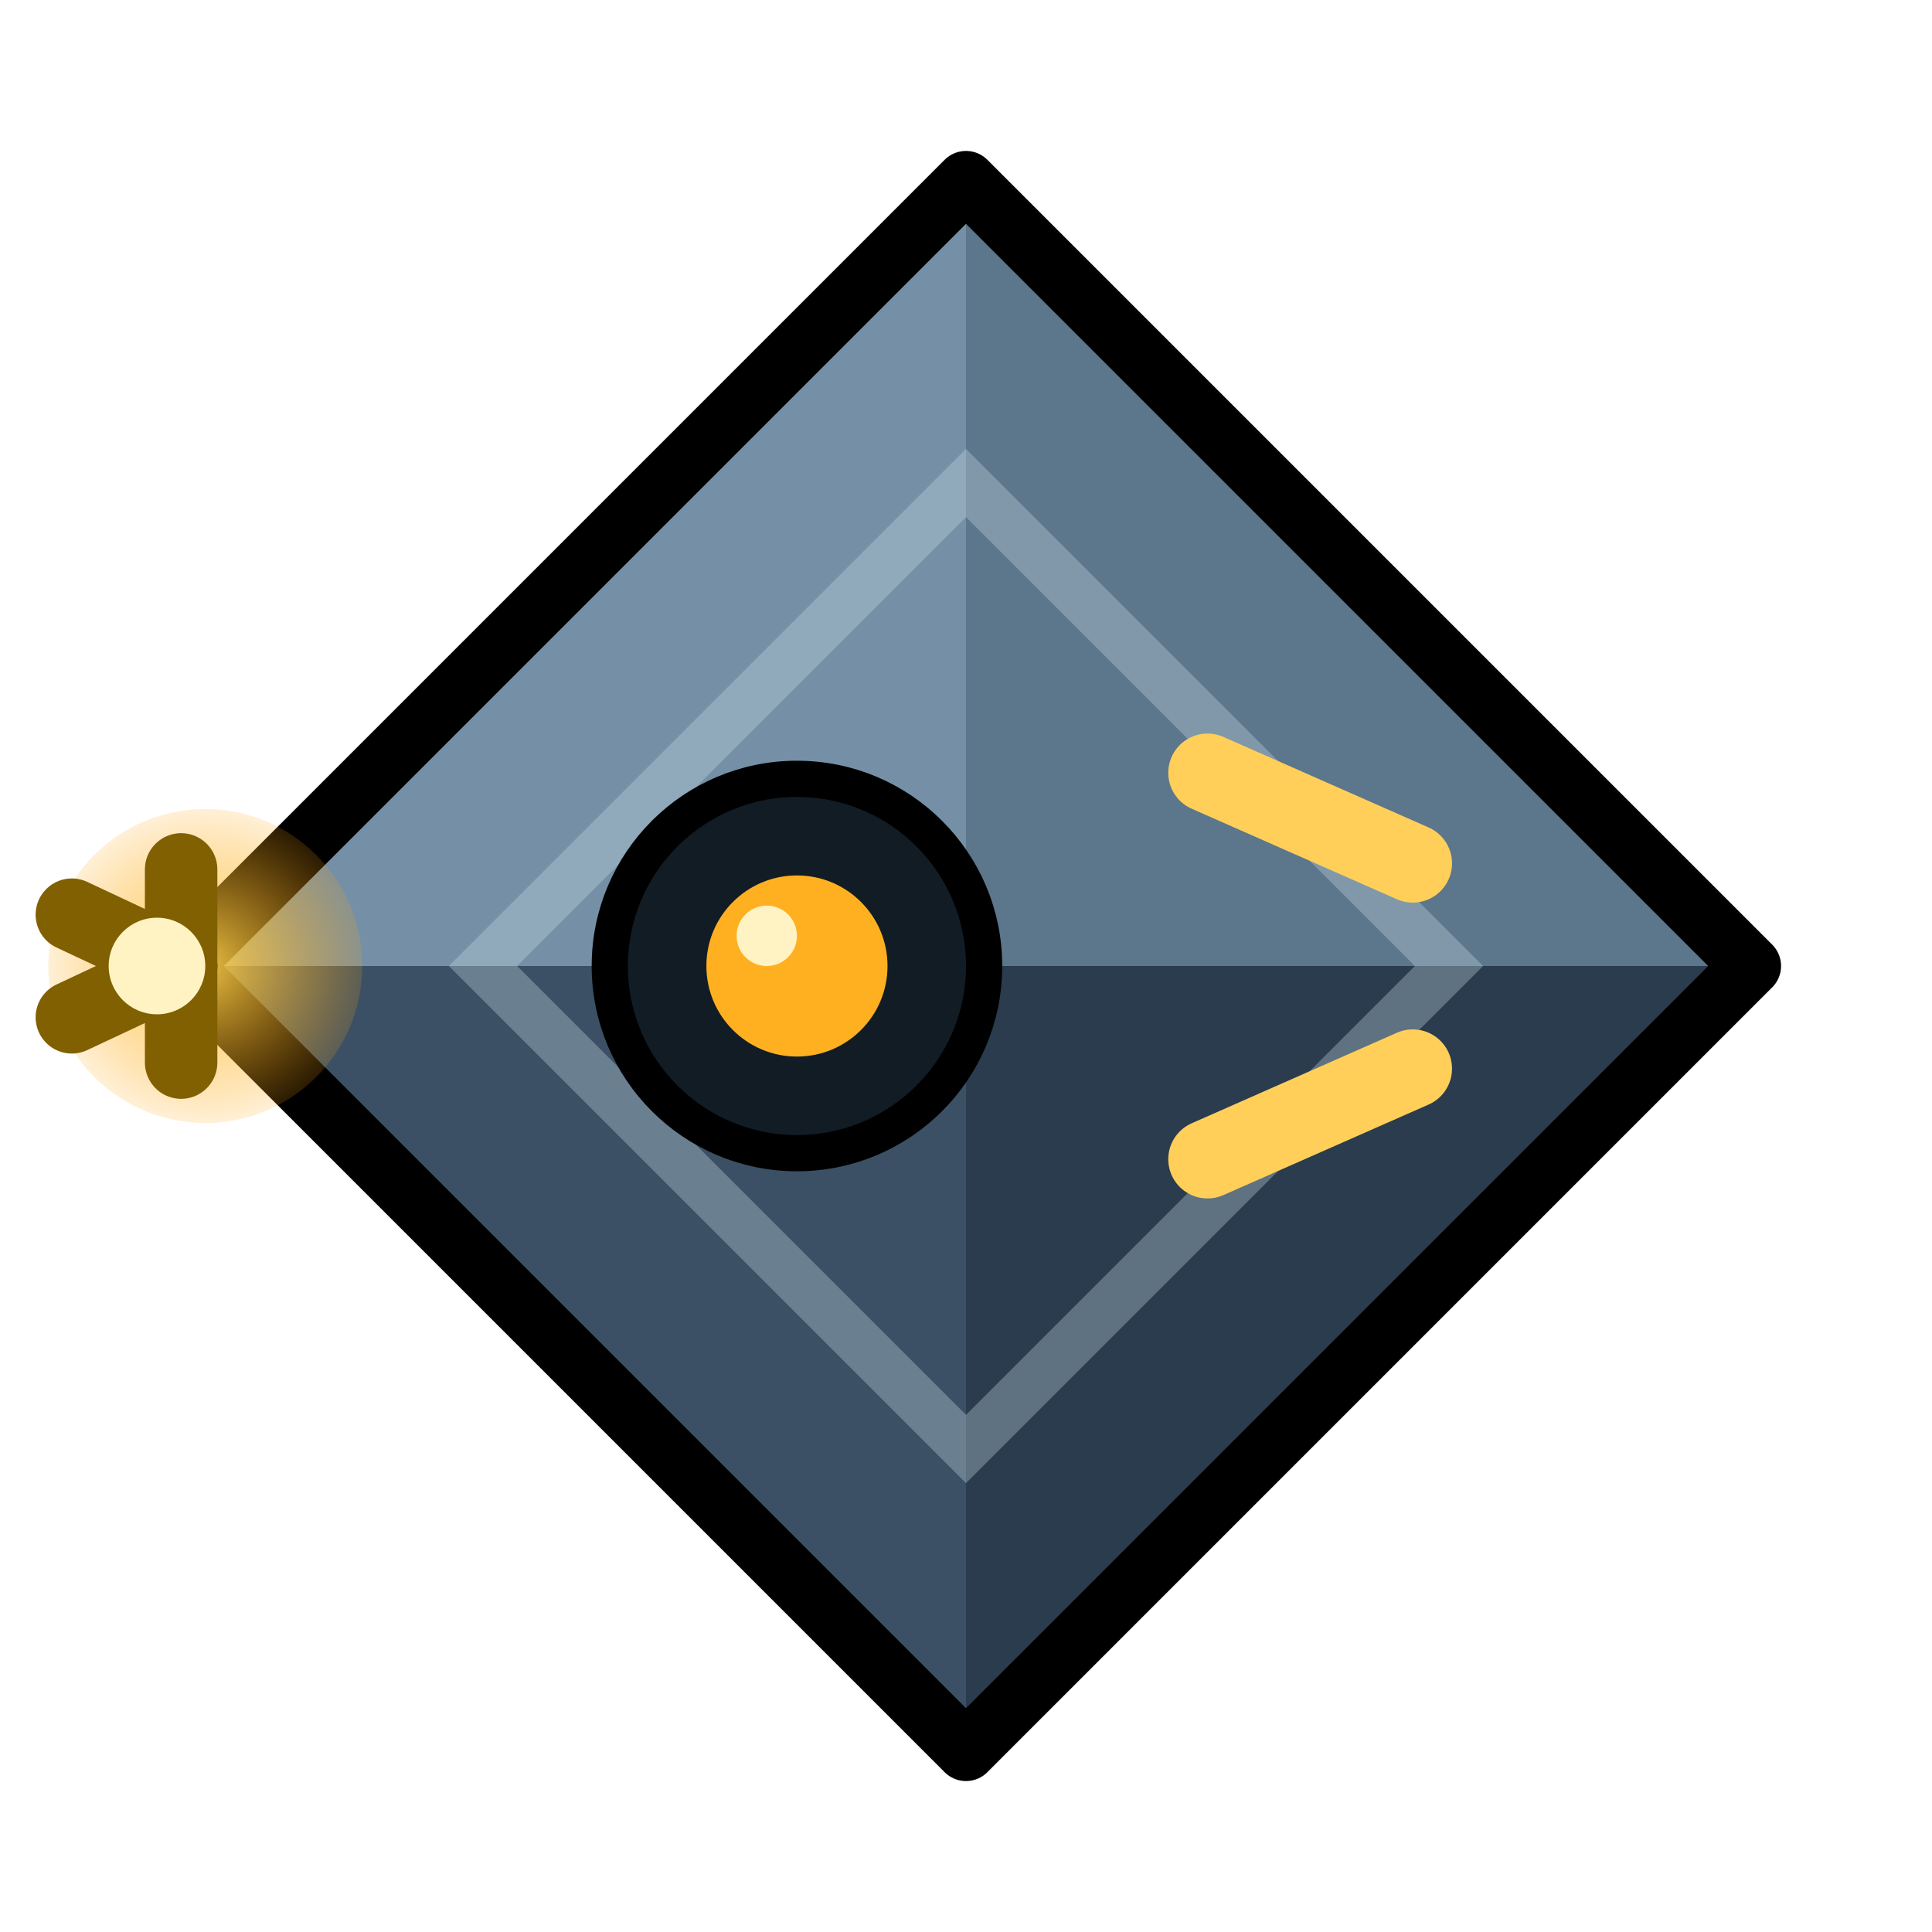
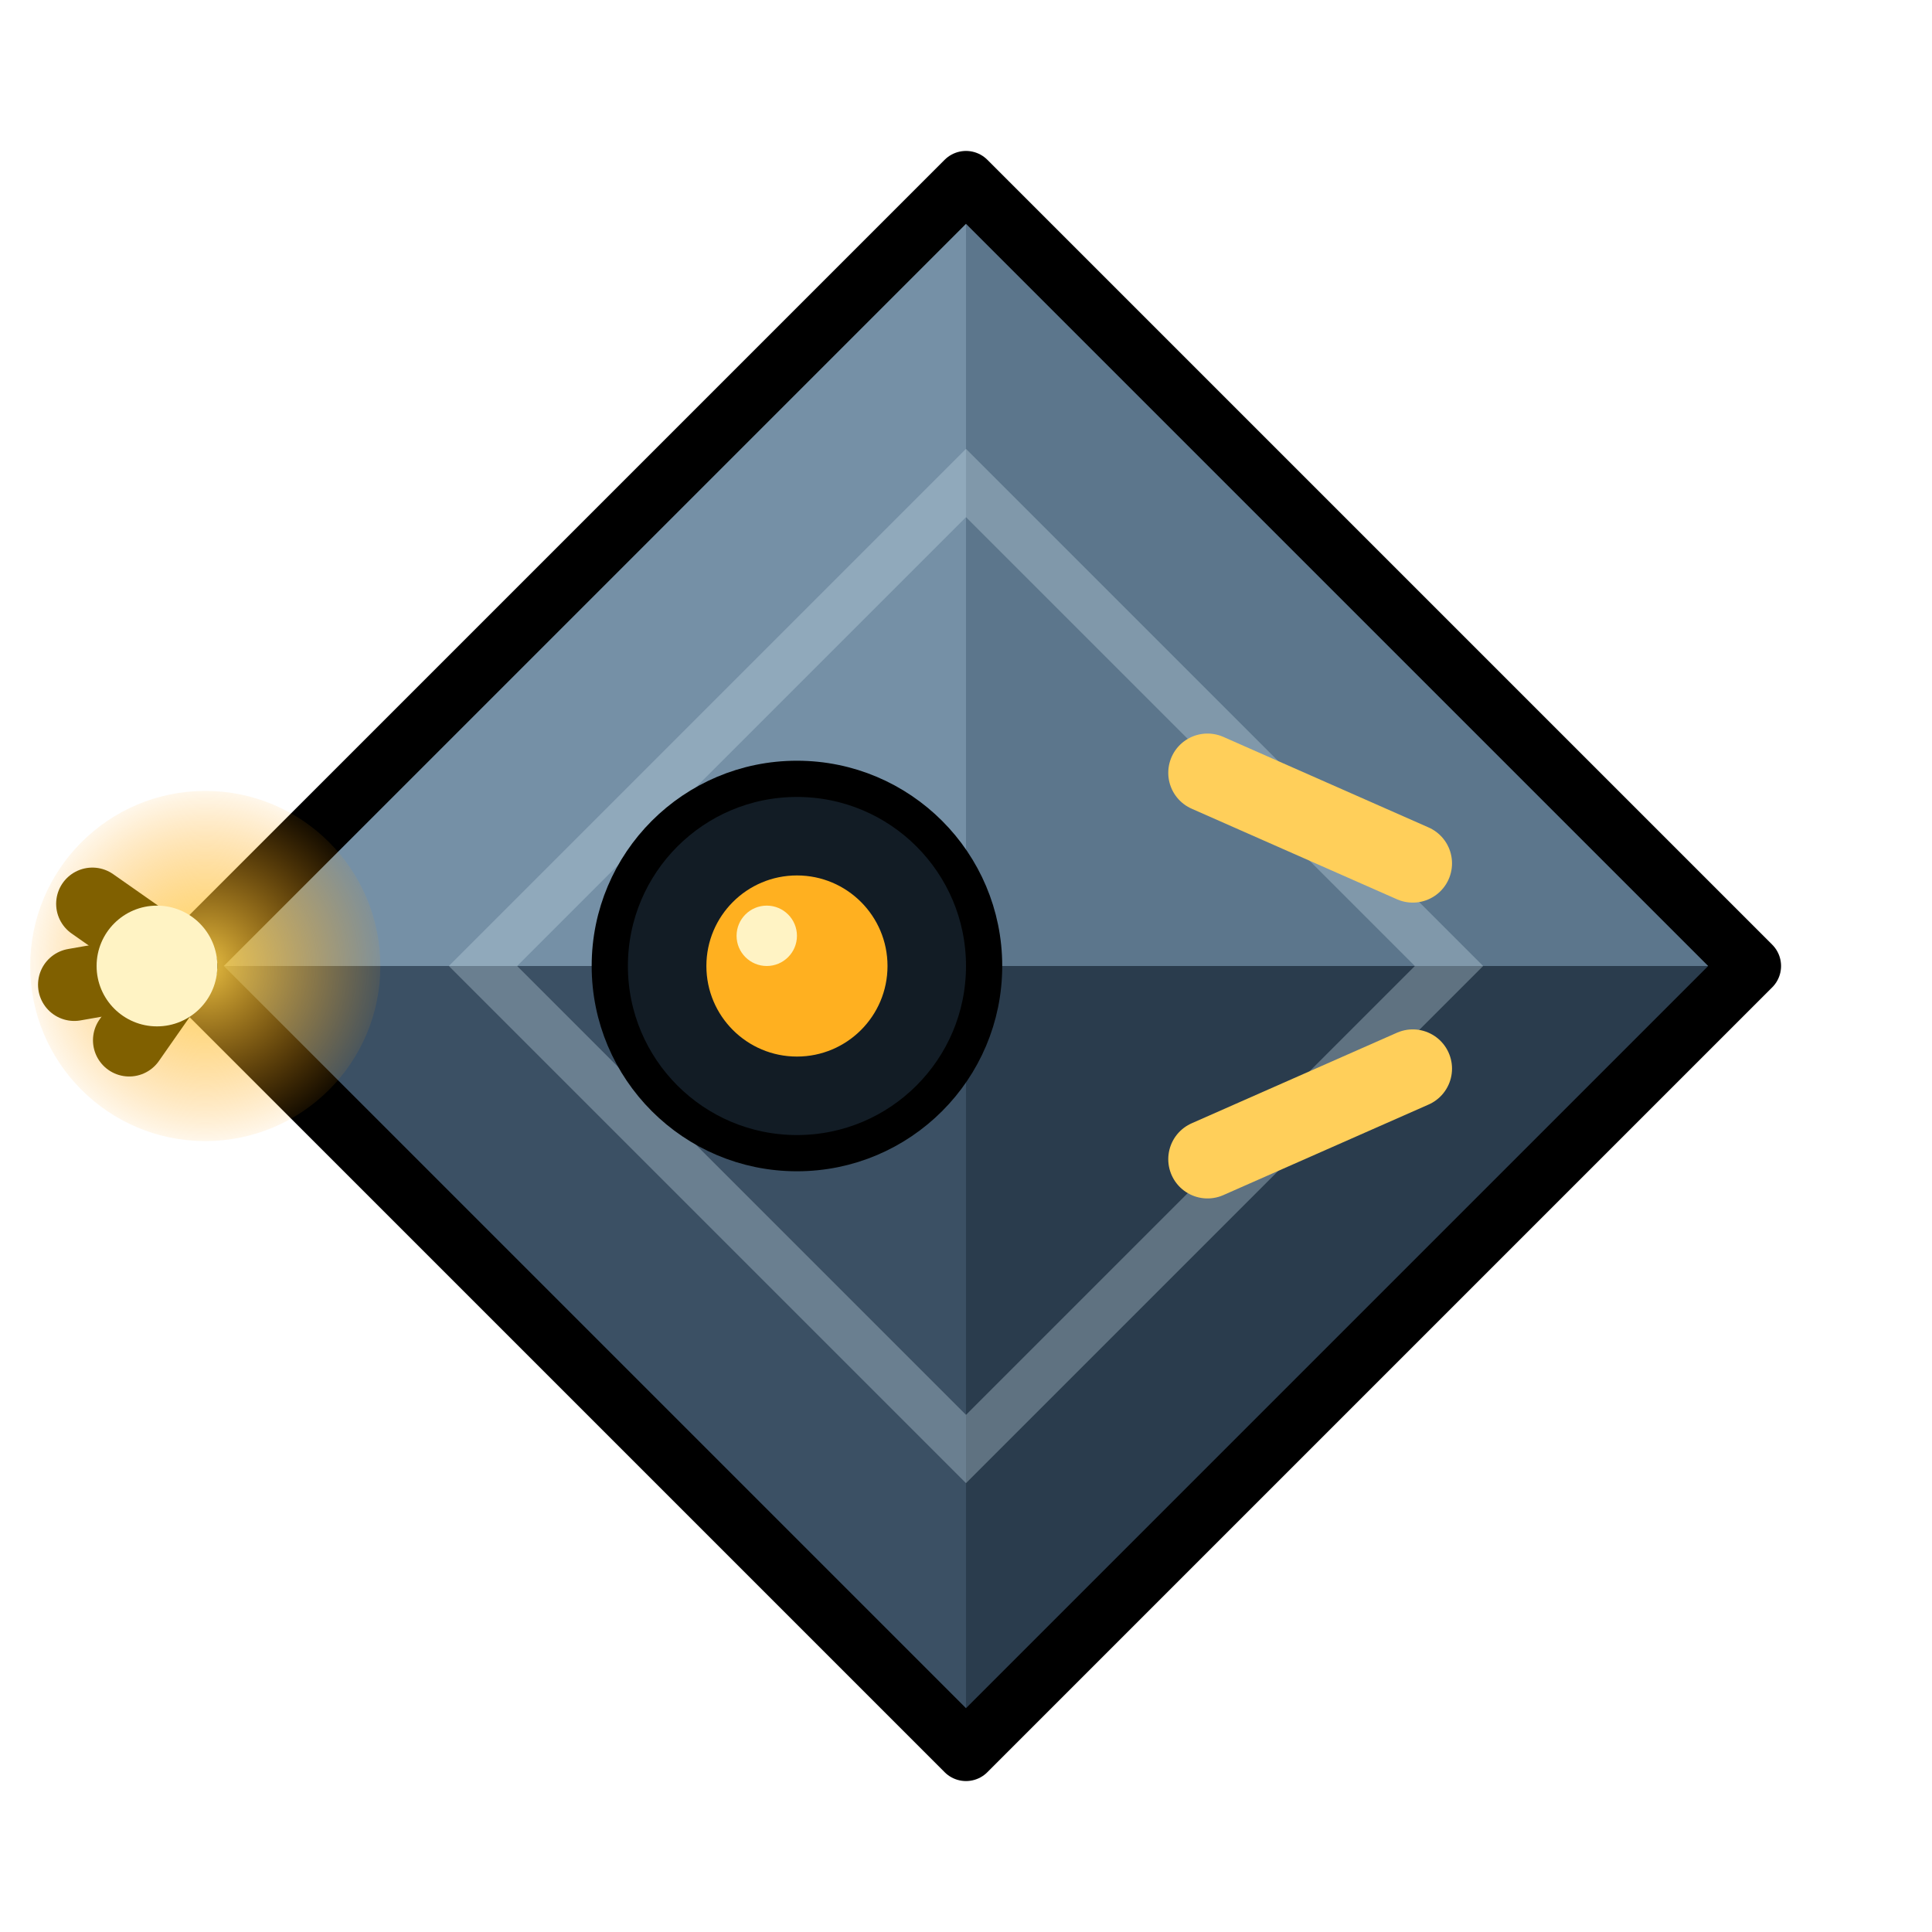
<svg xmlns="http://www.w3.org/2000/svg" viewBox="0 0 32 32">
  <defs>
    <radialGradient id="glow" cx="3.4" cy="16" r="3.2" gradientUnits="userSpaceOnUse">
      <stop offset="0" stop-color="#ffd24a" stop-opacity="0.9" />
      <stop offset="1" stop-color="#ff9a00" stop-opacity="0" />
    </radialGradient>
  </defs>
  <polygon points="3,16 16,3 16,16" fill="#7590a6" />
  <polygon points="16,3 29,16 16,16" fill="#5c768c" />
  <polygon points="3,16 16,29 16,16" fill="#3b5064" />
  <polygon points="16,29 29,16 16,16" fill="#2a3c4d" />
  <polygon points="16,8 24,16 16,24 8,16" fill="none" stroke="#c4d6e2" stroke-width="0.8" opacity="0.35" />
  <polygon points="16,3 29,16 16,29 3,16" fill="none" stroke="#000000" stroke-width="1" stroke-linejoin="round" />
  <circle cx="13.2" cy="16" r="3.1" fill="#121c25" stroke="#000000" stroke-width="0.6" />
  <circle cx="13.2" cy="16" r="1.5" fill="#ffb020" />
  <circle cx="12.7" cy="15.5" r="0.5" fill="#fff3c4" />
  <g stroke="#ffcf5a" stroke-width="1.3" stroke-linecap="round">
    <line x1="20" y1="12.8" x2="23.4" y2="14.3" />
    <line x1="20" y1="19.2" x2="23.4" y2="17.7" />
  </g>
-   <circle cx="3.4" cy="16" r="2.6" fill="url(#glow)" />
+   <circle cx="3.4" cy="16" r="2.9" fill="url(#glow)" />
  <g stroke="#806000" stroke-width="1.2" stroke-linecap="round">
-     <line x1="3" y1="16" x2="1.19" y2="16.85" />
-     <line x1="3" y1="16" x2="1.19" y2="15.15" />
-     <line x1="3" y1="16" x2="3" y2="17.6" />
-     <line x1="3" y1="16" x2="3" y2="14.4" />
+     <line x1="3" y1="16" x2="1.23" y2="16.31" />
+     <line x1="3" y1="16" x2="1.53" y2="14.97" />
+     <line x1="3" y1="16" x2="2.14" y2="17.23" />
  </g>
-   <circle cx="2.6" cy="16" r="0.8" fill="#fff3c4" />
+   <circle cx="2.6" cy="16" r="1" fill="#fff3c4" />
</svg>
